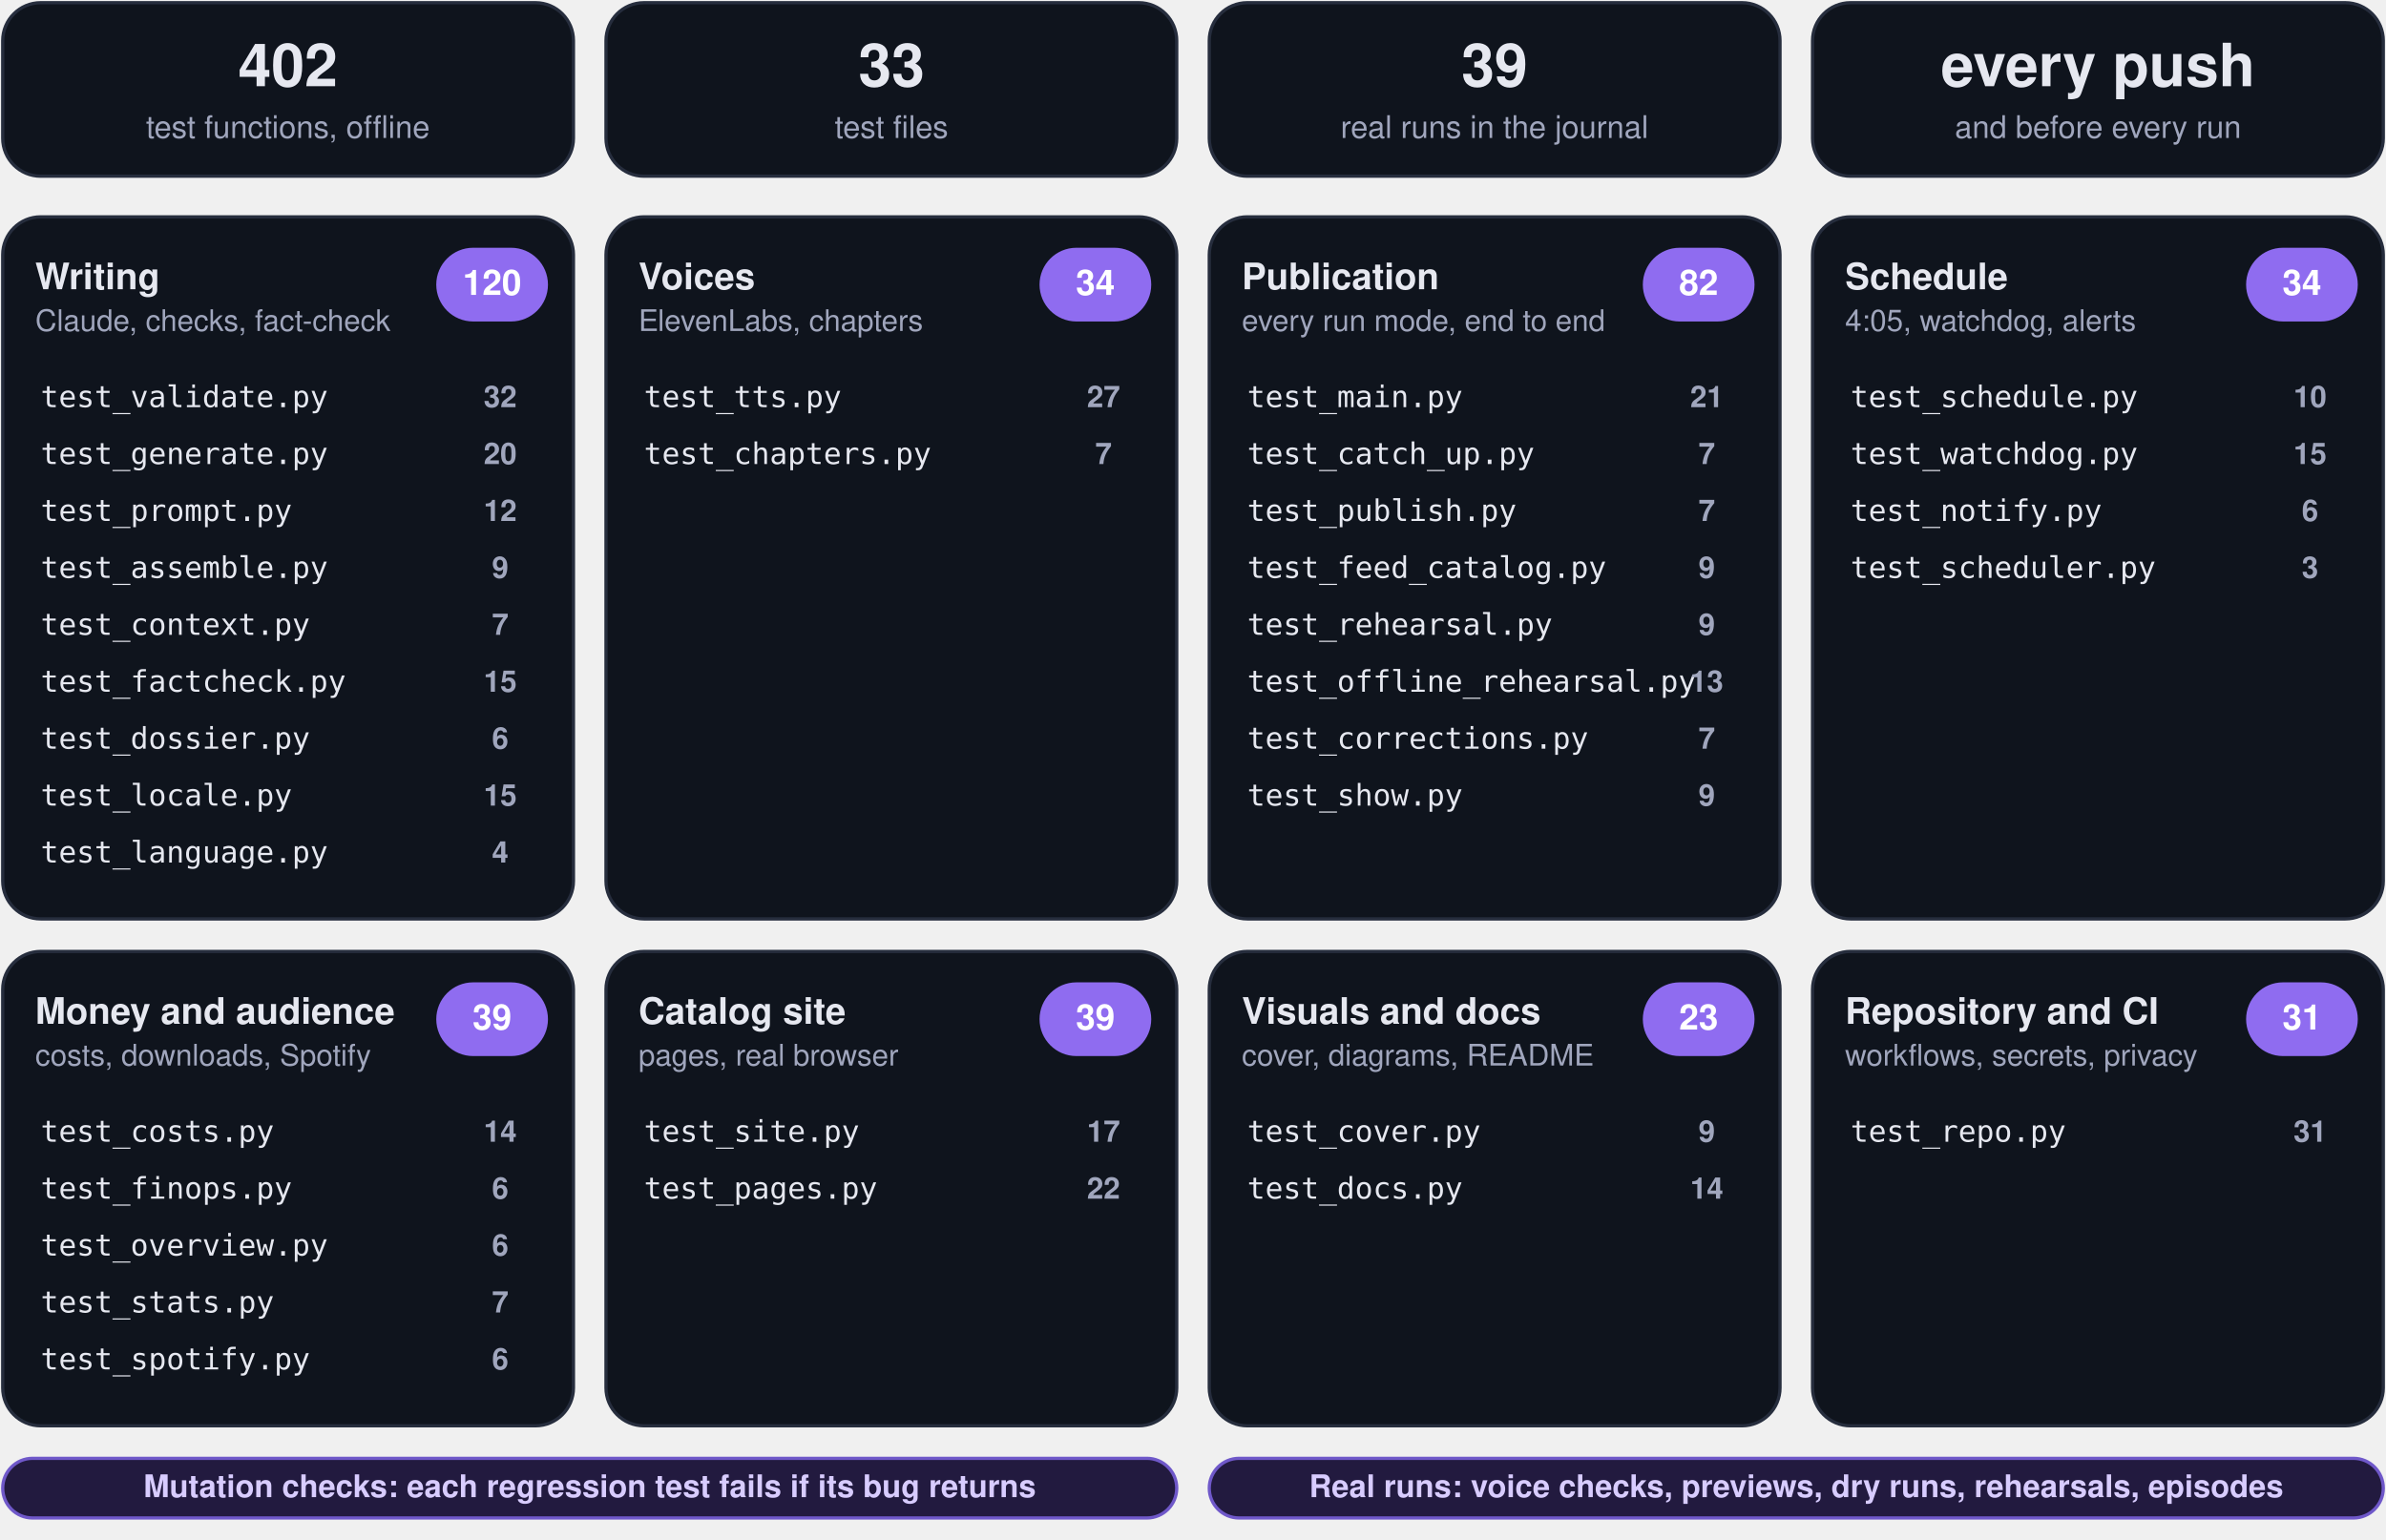
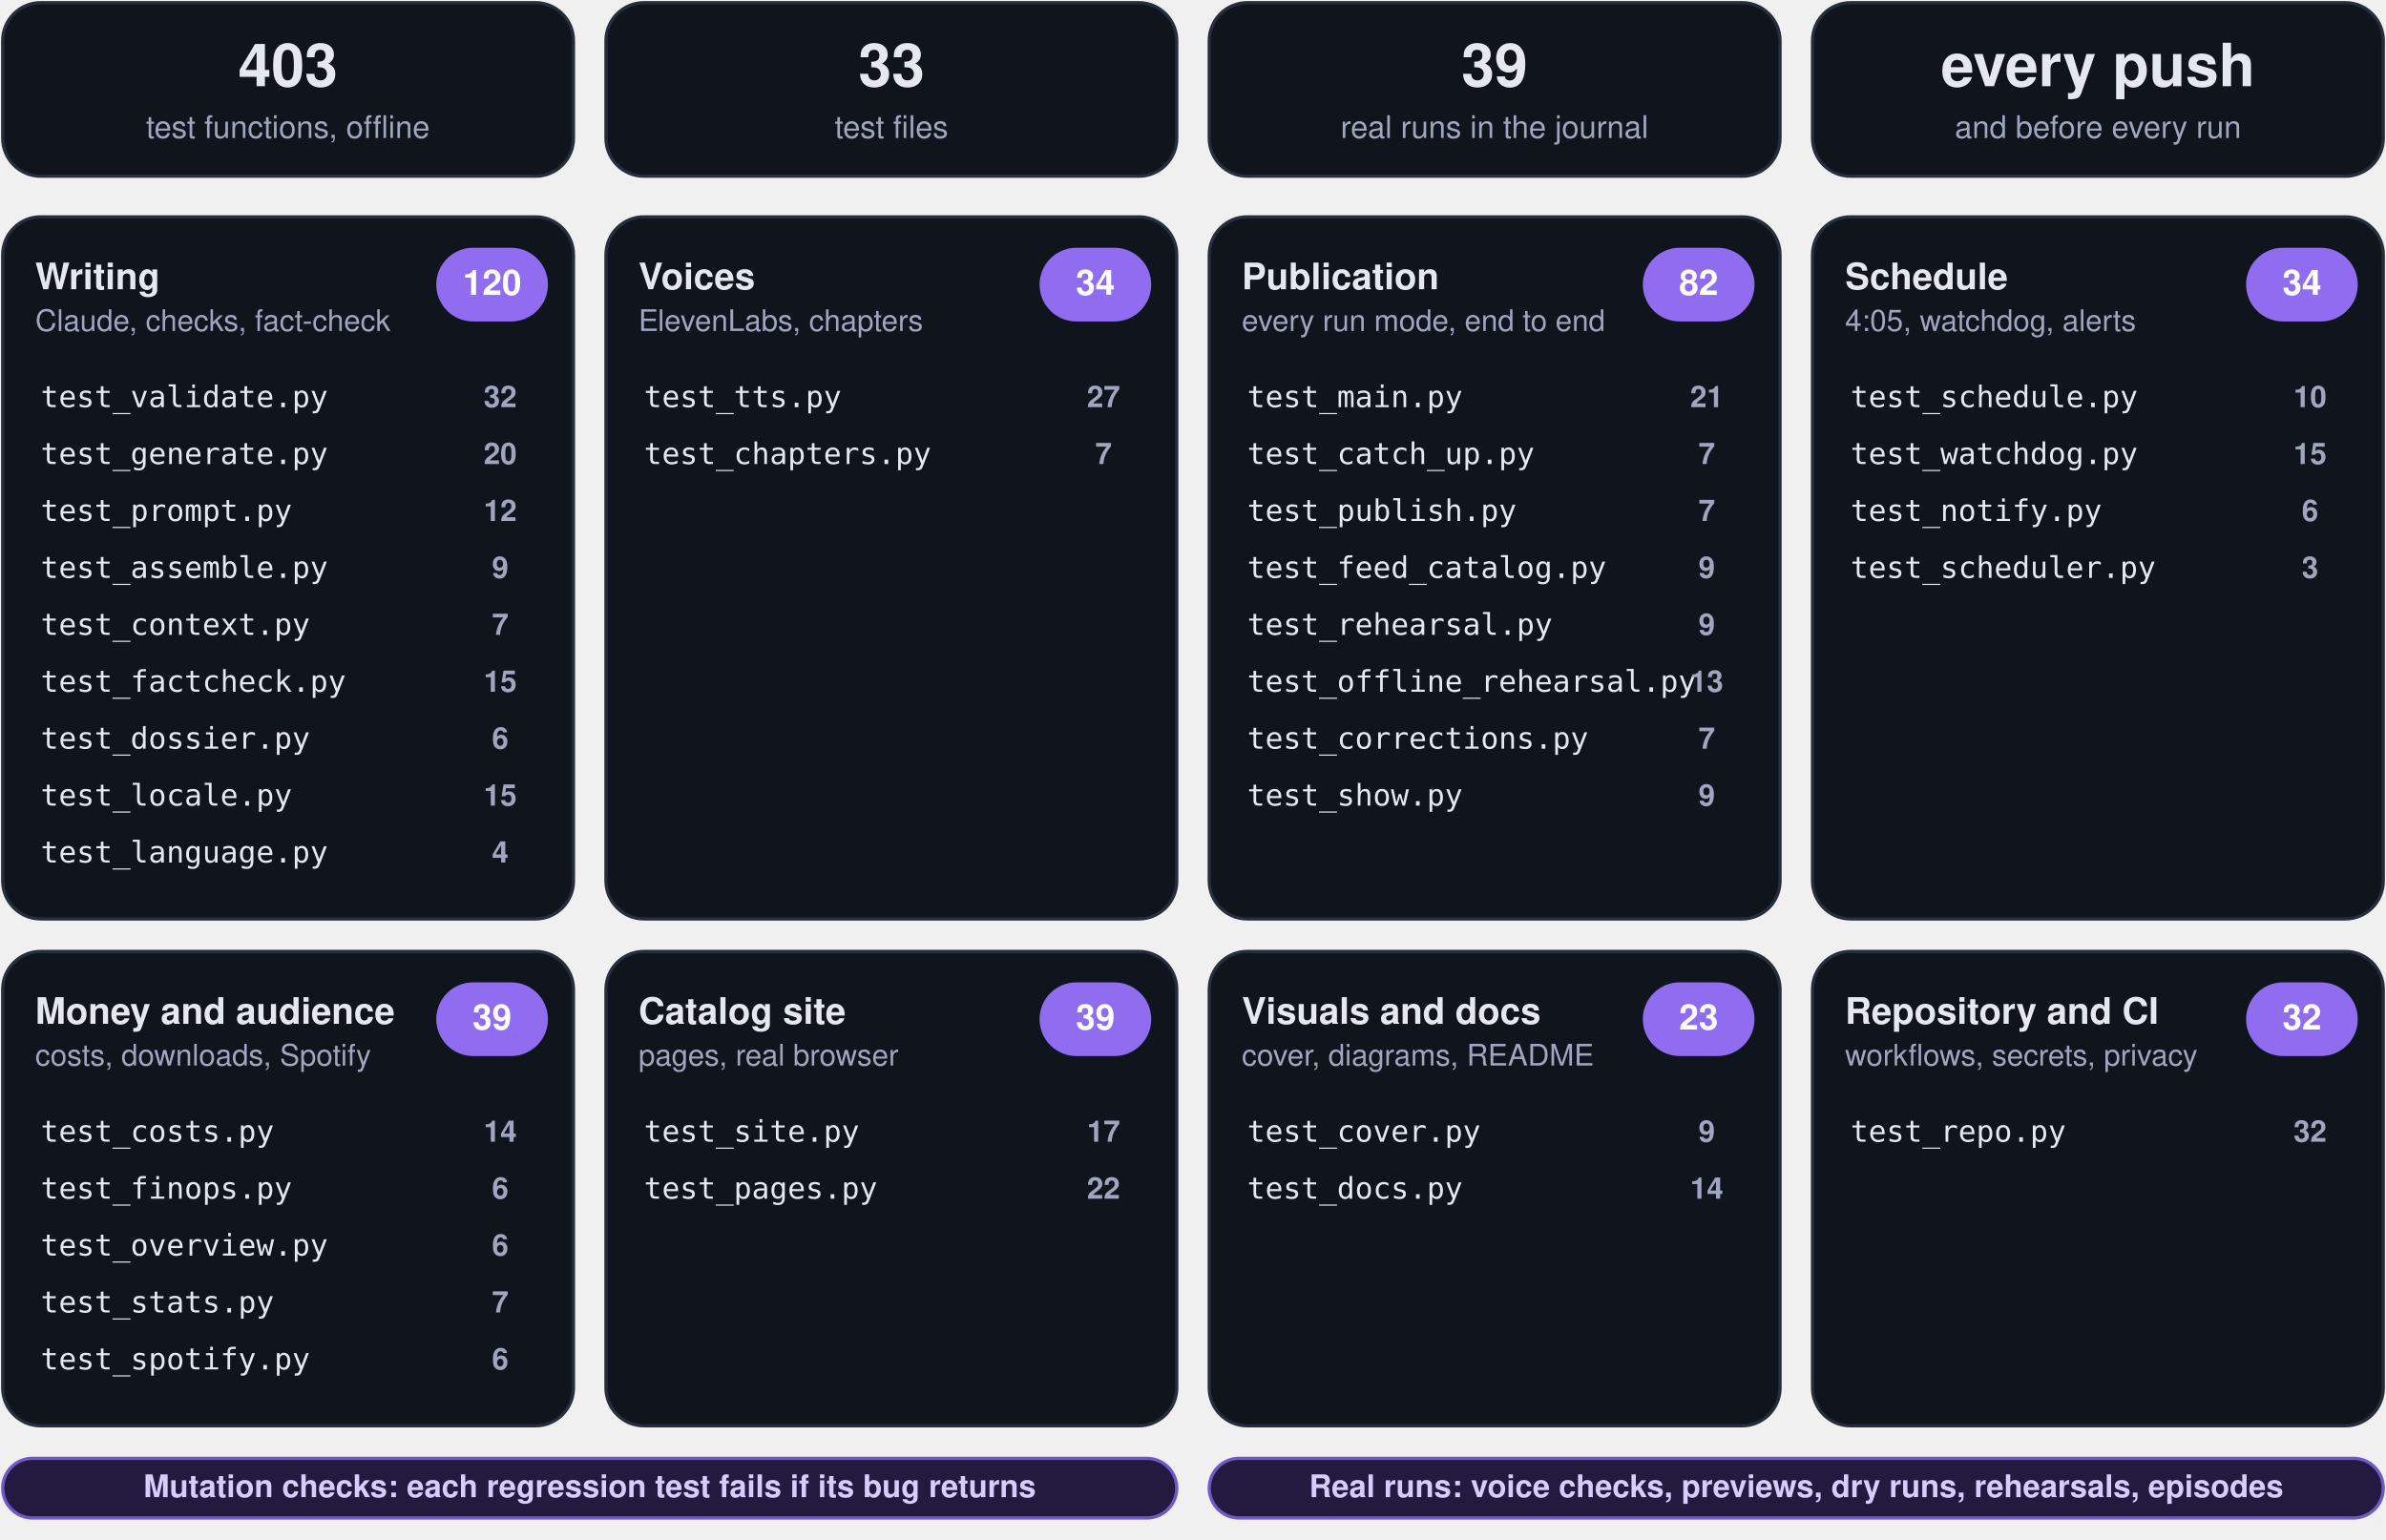
- <svg xmlns="http://www.w3.org/2000/svg" viewBox="0 0 880 568" width="880" height="568" role="img" aria-label="Test plan: 402 offline tests in 33 files">
+ <svg xmlns="http://www.w3.org/2000/svg" viewBox="0 0 880 568" width="880" height="568" role="img" aria-label="Test plan: 403 offline tests in 33 files">
  <g class="box">
    <rect x="1.0" y="1.0" width="210.5" height="64.0" rx="14" fill="#0f141d" stroke="#262d3d" stroke-width="1.2" class="frame" />
-     <text x="106.2" y="31.8" font-family="-apple-system, BlinkMacSystemFont, 'Segoe UI', Helvetica, Arial, sans-serif" font-size="22" font-weight="750" fill="#e6e8f0" text-anchor="middle">402</text>
+     <text x="106.2" y="31.8" font-family="-apple-system, BlinkMacSystemFont, 'Segoe UI', Helvetica, Arial, sans-serif" font-size="22" font-weight="750" fill="#e6e8f0" text-anchor="middle">403</text>
    <text x="106.2" y="50.9" font-family="-apple-system, BlinkMacSystemFont, 'Segoe UI', Helvetica, Arial, sans-serif" font-size="11.5" font-weight="500" fill="#a0a6bd" text-anchor="middle">test functions, offline</text>
  </g>
  <g class="box">
    <rect x="223.5" y="1.0" width="210.5" height="64.0" rx="14" fill="#0f141d" stroke="#262d3d" stroke-width="1.2" class="frame" />
    <text x="328.8" y="31.8" font-family="-apple-system, BlinkMacSystemFont, 'Segoe UI', Helvetica, Arial, sans-serif" font-size="22" font-weight="750" fill="#e6e8f0" text-anchor="middle">33</text>
    <text x="328.8" y="50.9" font-family="-apple-system, BlinkMacSystemFont, 'Segoe UI', Helvetica, Arial, sans-serif" font-size="11.5" font-weight="500" fill="#a0a6bd" text-anchor="middle">test files</text>
  </g>
  <g class="box">
    <rect x="446.0" y="1.0" width="210.5" height="64.0" rx="14" fill="#0f141d" stroke="#262d3d" stroke-width="1.2" class="frame" />
    <text x="551.2" y="31.8" font-family="-apple-system, BlinkMacSystemFont, 'Segoe UI', Helvetica, Arial, sans-serif" font-size="22" font-weight="750" fill="#e6e8f0" text-anchor="middle">39</text>
    <text x="551.2" y="50.9" font-family="-apple-system, BlinkMacSystemFont, 'Segoe UI', Helvetica, Arial, sans-serif" font-size="11.5" font-weight="500" fill="#a0a6bd" text-anchor="middle">real runs in the journal</text>
  </g>
  <g class="box">
    <rect x="668.5" y="1.0" width="210.5" height="64.0" rx="14" fill="#0f141d" stroke="#262d3d" stroke-width="1.2" class="frame" />
    <text x="773.8" y="31.8" font-family="-apple-system, BlinkMacSystemFont, 'Segoe UI', Helvetica, Arial, sans-serif" font-size="22" font-weight="750" fill="#e6e8f0" text-anchor="middle">every push</text>
    <text x="773.8" y="50.9" font-family="-apple-system, BlinkMacSystemFont, 'Segoe UI', Helvetica, Arial, sans-serif" font-size="11.5" font-weight="500" fill="#a0a6bd" text-anchor="middle">and before every run</text>
  </g>
  <rect x="1.0" y="80.0" width="210.5" height="259.0" rx="14" fill="#0f141d" stroke="#262d3d" stroke-width="1.2" />
  <g class="box">
    <rect x="9.0" y="90.0" width="152.5" height="40.0" rx="12" fill="none" stroke="none" stroke-width="1.2" class="frame" />
    <text x="13.0" y="106.7" font-family="-apple-system, BlinkMacSystemFont, 'Segoe UI', Helvetica, Arial, sans-serif" font-size="13.5" font-weight="700" fill="#e6e8f0" text-anchor="start">Writing</text>
    <text x="13.0" y="122.1" font-family="-apple-system, BlinkMacSystemFont, 'Segoe UI', Helvetica, Arial, sans-serif" font-size="11" font-weight="400" fill="#a0a6bd" text-anchor="start">Claude, checks, fact-check</text>
  </g>
  <g class="box">
    <rect x="161.5" y="92.0" width="40.0" height="26.0" rx="13" fill="#8f6cf0" stroke="#8f6cf0" stroke-width="1.2" class="frame" />
    <text x="181.5" y="108.8" font-family="-apple-system, BlinkMacSystemFont, 'Segoe UI', Helvetica, Arial, sans-serif" font-size="13" font-weight="700" fill="#ffffff" text-anchor="middle">120</text>
  </g>
  <g class="box">
    <rect x="11.0" y="138.0" width="190.5" height="18.0" rx="12" fill="none" stroke="none" stroke-width="1.2" class="frame" />
    <text x="15.0" y="150.2" font-family="ui-monospace, SFMono-Regular, Menlo, Consolas, monospace" font-size="11" font-weight="500" fill="#e6e8f0" text-anchor="start">test_validate.py</text>
  </g>
  <g class="box">
    <rect x="167.5" y="138.0" width="34.0" height="18.0" rx="12" fill="none" stroke="none" stroke-width="1.2" class="frame" />
    <text x="184.5" y="150.2" font-family="-apple-system, BlinkMacSystemFont, 'Segoe UI', Helvetica, Arial, sans-serif" font-size="11" font-weight="700" fill="#a0a6bd" text-anchor="middle">32</text>
  </g>
  <g class="box">
    <rect x="11.0" y="159.0" width="190.5" height="18.0" rx="12" fill="none" stroke="none" stroke-width="1.2" class="frame" />
    <text x="15.0" y="171.2" font-family="ui-monospace, SFMono-Regular, Menlo, Consolas, monospace" font-size="11" font-weight="500" fill="#e6e8f0" text-anchor="start">test_generate.py</text>
  </g>
  <g class="box">
    <rect x="167.5" y="159.0" width="34.0" height="18.0" rx="12" fill="none" stroke="none" stroke-width="1.2" class="frame" />
    <text x="184.5" y="171.2" font-family="-apple-system, BlinkMacSystemFont, 'Segoe UI', Helvetica, Arial, sans-serif" font-size="11" font-weight="700" fill="#a0a6bd" text-anchor="middle">20</text>
  </g>
  <g class="box">
    <rect x="11.0" y="180.0" width="190.5" height="18.0" rx="12" fill="none" stroke="none" stroke-width="1.2" class="frame" />
    <text x="15.0" y="192.2" font-family="ui-monospace, SFMono-Regular, Menlo, Consolas, monospace" font-size="11" font-weight="500" fill="#e6e8f0" text-anchor="start">test_prompt.py</text>
  </g>
  <g class="box">
    <rect x="167.5" y="180.0" width="34.0" height="18.0" rx="12" fill="none" stroke="none" stroke-width="1.2" class="frame" />
    <text x="184.5" y="192.2" font-family="-apple-system, BlinkMacSystemFont, 'Segoe UI', Helvetica, Arial, sans-serif" font-size="11" font-weight="700" fill="#a0a6bd" text-anchor="middle">12</text>
  </g>
  <g class="box">
    <rect x="11.0" y="201.0" width="190.5" height="18.0" rx="12" fill="none" stroke="none" stroke-width="1.2" class="frame" />
    <text x="15.0" y="213.2" font-family="ui-monospace, SFMono-Regular, Menlo, Consolas, monospace" font-size="11" font-weight="500" fill="#e6e8f0" text-anchor="start">test_assemble.py</text>
  </g>
  <g class="box">
    <rect x="167.5" y="201.0" width="34.0" height="18.0" rx="12" fill="none" stroke="none" stroke-width="1.2" class="frame" />
    <text x="184.5" y="213.2" font-family="-apple-system, BlinkMacSystemFont, 'Segoe UI', Helvetica, Arial, sans-serif" font-size="11" font-weight="700" fill="#a0a6bd" text-anchor="middle">9</text>
  </g>
  <g class="box">
    <rect x="11.0" y="222.0" width="190.5" height="18.0" rx="12" fill="none" stroke="none" stroke-width="1.2" class="frame" />
    <text x="15.0" y="234.2" font-family="ui-monospace, SFMono-Regular, Menlo, Consolas, monospace" font-size="11" font-weight="500" fill="#e6e8f0" text-anchor="start">test_context.py</text>
  </g>
  <g class="box">
    <rect x="167.5" y="222.0" width="34.0" height="18.0" rx="12" fill="none" stroke="none" stroke-width="1.2" class="frame" />
    <text x="184.5" y="234.2" font-family="-apple-system, BlinkMacSystemFont, 'Segoe UI', Helvetica, Arial, sans-serif" font-size="11" font-weight="700" fill="#a0a6bd" text-anchor="middle">7</text>
  </g>
  <g class="box">
    <rect x="11.0" y="243.0" width="190.5" height="18.0" rx="12" fill="none" stroke="none" stroke-width="1.2" class="frame" />
    <text x="15.0" y="255.2" font-family="ui-monospace, SFMono-Regular, Menlo, Consolas, monospace" font-size="11" font-weight="500" fill="#e6e8f0" text-anchor="start">test_factcheck.py</text>
  </g>
  <g class="box">
    <rect x="167.5" y="243.0" width="34.0" height="18.0" rx="12" fill="none" stroke="none" stroke-width="1.2" class="frame" />
    <text x="184.5" y="255.2" font-family="-apple-system, BlinkMacSystemFont, 'Segoe UI', Helvetica, Arial, sans-serif" font-size="11" font-weight="700" fill="#a0a6bd" text-anchor="middle">15</text>
  </g>
  <g class="box">
    <rect x="11.0" y="264.0" width="190.5" height="18.0" rx="12" fill="none" stroke="none" stroke-width="1.2" class="frame" />
    <text x="15.0" y="276.2" font-family="ui-monospace, SFMono-Regular, Menlo, Consolas, monospace" font-size="11" font-weight="500" fill="#e6e8f0" text-anchor="start">test_dossier.py</text>
  </g>
  <g class="box">
    <rect x="167.5" y="264.0" width="34.0" height="18.0" rx="12" fill="none" stroke="none" stroke-width="1.2" class="frame" />
    <text x="184.5" y="276.2" font-family="-apple-system, BlinkMacSystemFont, 'Segoe UI', Helvetica, Arial, sans-serif" font-size="11" font-weight="700" fill="#a0a6bd" text-anchor="middle">6</text>
  </g>
  <g class="box">
    <rect x="11.0" y="285.0" width="190.5" height="18.0" rx="12" fill="none" stroke="none" stroke-width="1.2" class="frame" />
    <text x="15.0" y="297.2" font-family="ui-monospace, SFMono-Regular, Menlo, Consolas, monospace" font-size="11" font-weight="500" fill="#e6e8f0" text-anchor="start">test_locale.py</text>
  </g>
  <g class="box">
    <rect x="167.5" y="285.0" width="34.0" height="18.0" rx="12" fill="none" stroke="none" stroke-width="1.2" class="frame" />
    <text x="184.5" y="297.2" font-family="-apple-system, BlinkMacSystemFont, 'Segoe UI', Helvetica, Arial, sans-serif" font-size="11" font-weight="700" fill="#a0a6bd" text-anchor="middle">15</text>
  </g>
  <g class="box">
    <rect x="11.0" y="306.0" width="190.5" height="18.0" rx="12" fill="none" stroke="none" stroke-width="1.2" class="frame" />
    <text x="15.0" y="318.2" font-family="ui-monospace, SFMono-Regular, Menlo, Consolas, monospace" font-size="11" font-weight="500" fill="#e6e8f0" text-anchor="start">test_language.py</text>
  </g>
  <g class="box">
    <rect x="167.5" y="306.0" width="34.0" height="18.0" rx="12" fill="none" stroke="none" stroke-width="1.2" class="frame" />
    <text x="184.5" y="318.2" font-family="-apple-system, BlinkMacSystemFont, 'Segoe UI', Helvetica, Arial, sans-serif" font-size="11" font-weight="700" fill="#a0a6bd" text-anchor="middle">4</text>
  </g>
  <rect x="223.5" y="80.0" width="210.5" height="259.0" rx="14" fill="#0f141d" stroke="#262d3d" stroke-width="1.2" />
  <g class="box">
    <rect x="231.5" y="90.0" width="152.5" height="40.0" rx="12" fill="none" stroke="none" stroke-width="1.2" class="frame" />
    <text x="235.5" y="106.7" font-family="-apple-system, BlinkMacSystemFont, 'Segoe UI', Helvetica, Arial, sans-serif" font-size="13.5" font-weight="700" fill="#e6e8f0" text-anchor="start">Voices</text>
    <text x="235.5" y="122.1" font-family="-apple-system, BlinkMacSystemFont, 'Segoe UI', Helvetica, Arial, sans-serif" font-size="11" font-weight="400" fill="#a0a6bd" text-anchor="start">ElevenLabs, chapters</text>
  </g>
  <g class="box">
    <rect x="384.0" y="92.0" width="40.0" height="26.0" rx="13" fill="#8f6cf0" stroke="#8f6cf0" stroke-width="1.2" class="frame" />
    <text x="404.0" y="108.8" font-family="-apple-system, BlinkMacSystemFont, 'Segoe UI', Helvetica, Arial, sans-serif" font-size="13" font-weight="700" fill="#ffffff" text-anchor="middle">34</text>
  </g>
  <g class="box">
    <rect x="233.5" y="138.0" width="190.5" height="18.0" rx="12" fill="none" stroke="none" stroke-width="1.2" class="frame" />
    <text x="237.5" y="150.2" font-family="ui-monospace, SFMono-Regular, Menlo, Consolas, monospace" font-size="11" font-weight="500" fill="#e6e8f0" text-anchor="start">test_tts.py</text>
  </g>
  <g class="box">
    <rect x="390.0" y="138.0" width="34.0" height="18.0" rx="12" fill="none" stroke="none" stroke-width="1.2" class="frame" />
    <text x="407.0" y="150.2" font-family="-apple-system, BlinkMacSystemFont, 'Segoe UI', Helvetica, Arial, sans-serif" font-size="11" font-weight="700" fill="#a0a6bd" text-anchor="middle">27</text>
  </g>
  <g class="box">
    <rect x="233.5" y="159.0" width="190.5" height="18.0" rx="12" fill="none" stroke="none" stroke-width="1.2" class="frame" />
    <text x="237.5" y="171.2" font-family="ui-monospace, SFMono-Regular, Menlo, Consolas, monospace" font-size="11" font-weight="500" fill="#e6e8f0" text-anchor="start">test_chapters.py</text>
  </g>
  <g class="box">
    <rect x="390.0" y="159.0" width="34.0" height="18.0" rx="12" fill="none" stroke="none" stroke-width="1.2" class="frame" />
    <text x="407.0" y="171.2" font-family="-apple-system, BlinkMacSystemFont, 'Segoe UI', Helvetica, Arial, sans-serif" font-size="11" font-weight="700" fill="#a0a6bd" text-anchor="middle">7</text>
  </g>
  <rect x="446.0" y="80.0" width="210.5" height="259.0" rx="14" fill="#0f141d" stroke="#262d3d" stroke-width="1.2" />
  <g class="box">
    <rect x="454.0" y="90.0" width="152.5" height="40.0" rx="12" fill="none" stroke="none" stroke-width="1.2" class="frame" />
    <text x="458.0" y="106.7" font-family="-apple-system, BlinkMacSystemFont, 'Segoe UI', Helvetica, Arial, sans-serif" font-size="13.5" font-weight="700" fill="#e6e8f0" text-anchor="start">Publication</text>
    <text x="458.0" y="122.1" font-family="-apple-system, BlinkMacSystemFont, 'Segoe UI', Helvetica, Arial, sans-serif" font-size="11" font-weight="400" fill="#a0a6bd" text-anchor="start">every run mode, end to end</text>
  </g>
  <g class="box">
    <rect x="606.5" y="92.0" width="40.0" height="26.0" rx="13" fill="#8f6cf0" stroke="#8f6cf0" stroke-width="1.2" class="frame" />
    <text x="626.5" y="108.8" font-family="-apple-system, BlinkMacSystemFont, 'Segoe UI', Helvetica, Arial, sans-serif" font-size="13" font-weight="700" fill="#ffffff" text-anchor="middle">82</text>
  </g>
  <g class="box">
    <rect x="456.0" y="138.0" width="190.5" height="18.0" rx="12" fill="none" stroke="none" stroke-width="1.2" class="frame" />
    <text x="460.0" y="150.2" font-family="ui-monospace, SFMono-Regular, Menlo, Consolas, monospace" font-size="11" font-weight="500" fill="#e6e8f0" text-anchor="start">test_main.py</text>
  </g>
  <g class="box">
    <rect x="612.5" y="138.0" width="34.0" height="18.0" rx="12" fill="none" stroke="none" stroke-width="1.2" class="frame" />
    <text x="629.5" y="150.2" font-family="-apple-system, BlinkMacSystemFont, 'Segoe UI', Helvetica, Arial, sans-serif" font-size="11" font-weight="700" fill="#a0a6bd" text-anchor="middle">21</text>
  </g>
  <g class="box">
    <rect x="456.0" y="159.0" width="190.5" height="18.0" rx="12" fill="none" stroke="none" stroke-width="1.2" class="frame" />
    <text x="460.0" y="171.2" font-family="ui-monospace, SFMono-Regular, Menlo, Consolas, monospace" font-size="11" font-weight="500" fill="#e6e8f0" text-anchor="start">test_catch_up.py</text>
  </g>
  <g class="box">
    <rect x="612.5" y="159.0" width="34.0" height="18.0" rx="12" fill="none" stroke="none" stroke-width="1.2" class="frame" />
    <text x="629.5" y="171.2" font-family="-apple-system, BlinkMacSystemFont, 'Segoe UI', Helvetica, Arial, sans-serif" font-size="11" font-weight="700" fill="#a0a6bd" text-anchor="middle">7</text>
  </g>
  <g class="box">
    <rect x="456.0" y="180.0" width="190.5" height="18.0" rx="12" fill="none" stroke="none" stroke-width="1.2" class="frame" />
    <text x="460.0" y="192.2" font-family="ui-monospace, SFMono-Regular, Menlo, Consolas, monospace" font-size="11" font-weight="500" fill="#e6e8f0" text-anchor="start">test_publish.py</text>
  </g>
  <g class="box">
    <rect x="612.5" y="180.0" width="34.0" height="18.0" rx="12" fill="none" stroke="none" stroke-width="1.2" class="frame" />
    <text x="629.5" y="192.2" font-family="-apple-system, BlinkMacSystemFont, 'Segoe UI', Helvetica, Arial, sans-serif" font-size="11" font-weight="700" fill="#a0a6bd" text-anchor="middle">7</text>
  </g>
  <g class="box">
    <rect x="456.0" y="201.0" width="190.5" height="18.0" rx="12" fill="none" stroke="none" stroke-width="1.2" class="frame" />
    <text x="460.0" y="213.2" font-family="ui-monospace, SFMono-Regular, Menlo, Consolas, monospace" font-size="11" font-weight="500" fill="#e6e8f0" text-anchor="start">test_feed_catalog.py</text>
  </g>
  <g class="box">
    <rect x="612.5" y="201.0" width="34.0" height="18.0" rx="12" fill="none" stroke="none" stroke-width="1.2" class="frame" />
    <text x="629.5" y="213.2" font-family="-apple-system, BlinkMacSystemFont, 'Segoe UI', Helvetica, Arial, sans-serif" font-size="11" font-weight="700" fill="#a0a6bd" text-anchor="middle">9</text>
  </g>
  <g class="box">
    <rect x="456.0" y="222.0" width="190.5" height="18.0" rx="12" fill="none" stroke="none" stroke-width="1.2" class="frame" />
    <text x="460.0" y="234.2" font-family="ui-monospace, SFMono-Regular, Menlo, Consolas, monospace" font-size="11" font-weight="500" fill="#e6e8f0" text-anchor="start">test_rehearsal.py</text>
  </g>
  <g class="box">
    <rect x="612.5" y="222.0" width="34.0" height="18.0" rx="12" fill="none" stroke="none" stroke-width="1.2" class="frame" />
    <text x="629.5" y="234.2" font-family="-apple-system, BlinkMacSystemFont, 'Segoe UI', Helvetica, Arial, sans-serif" font-size="11" font-weight="700" fill="#a0a6bd" text-anchor="middle">9</text>
  </g>
  <g class="box">
    <rect x="456.0" y="243.0" width="190.5" height="18.0" rx="12" fill="none" stroke="none" stroke-width="1.2" class="frame" />
    <text x="460.0" y="255.2" font-family="ui-monospace, SFMono-Regular, Menlo, Consolas, monospace" font-size="11" font-weight="500" fill="#e6e8f0" text-anchor="start">test_offline_rehearsal.py</text>
  </g>
  <g class="box">
    <rect x="612.5" y="243.0" width="34.0" height="18.0" rx="12" fill="none" stroke="none" stroke-width="1.2" class="frame" />
    <text x="629.5" y="255.2" font-family="-apple-system, BlinkMacSystemFont, 'Segoe UI', Helvetica, Arial, sans-serif" font-size="11" font-weight="700" fill="#a0a6bd" text-anchor="middle">13</text>
  </g>
  <g class="box">
    <rect x="456.0" y="264.0" width="190.5" height="18.0" rx="12" fill="none" stroke="none" stroke-width="1.2" class="frame" />
    <text x="460.0" y="276.2" font-family="ui-monospace, SFMono-Regular, Menlo, Consolas, monospace" font-size="11" font-weight="500" fill="#e6e8f0" text-anchor="start">test_corrections.py</text>
  </g>
  <g class="box">
    <rect x="612.5" y="264.0" width="34.0" height="18.0" rx="12" fill="none" stroke="none" stroke-width="1.2" class="frame" />
    <text x="629.5" y="276.2" font-family="-apple-system, BlinkMacSystemFont, 'Segoe UI', Helvetica, Arial, sans-serif" font-size="11" font-weight="700" fill="#a0a6bd" text-anchor="middle">7</text>
  </g>
  <g class="box">
    <rect x="456.0" y="285.0" width="190.5" height="18.0" rx="12" fill="none" stroke="none" stroke-width="1.2" class="frame" />
    <text x="460.0" y="297.2" font-family="ui-monospace, SFMono-Regular, Menlo, Consolas, monospace" font-size="11" font-weight="500" fill="#e6e8f0" text-anchor="start">test_show.py</text>
  </g>
  <g class="box">
    <rect x="612.5" y="285.0" width="34.0" height="18.0" rx="12" fill="none" stroke="none" stroke-width="1.2" class="frame" />
    <text x="629.5" y="297.2" font-family="-apple-system, BlinkMacSystemFont, 'Segoe UI', Helvetica, Arial, sans-serif" font-size="11" font-weight="700" fill="#a0a6bd" text-anchor="middle">9</text>
  </g>
  <rect x="668.5" y="80.0" width="210.5" height="259.0" rx="14" fill="#0f141d" stroke="#262d3d" stroke-width="1.2" />
  <g class="box">
    <rect x="676.5" y="90.0" width="152.5" height="40.0" rx="12" fill="none" stroke="none" stroke-width="1.2" class="frame" />
    <text x="680.5" y="106.7" font-family="-apple-system, BlinkMacSystemFont, 'Segoe UI', Helvetica, Arial, sans-serif" font-size="13.5" font-weight="700" fill="#e6e8f0" text-anchor="start">Schedule</text>
    <text x="680.5" y="122.1" font-family="-apple-system, BlinkMacSystemFont, 'Segoe UI', Helvetica, Arial, sans-serif" font-size="11" font-weight="400" fill="#a0a6bd" text-anchor="start">4:05, watchdog, alerts</text>
  </g>
  <g class="box">
    <rect x="829.0" y="92.0" width="40.0" height="26.0" rx="13" fill="#8f6cf0" stroke="#8f6cf0" stroke-width="1.2" class="frame" />
    <text x="849.0" y="108.8" font-family="-apple-system, BlinkMacSystemFont, 'Segoe UI', Helvetica, Arial, sans-serif" font-size="13" font-weight="700" fill="#ffffff" text-anchor="middle">34</text>
  </g>
  <g class="box">
    <rect x="678.5" y="138.0" width="190.5" height="18.0" rx="12" fill="none" stroke="none" stroke-width="1.2" class="frame" />
    <text x="682.5" y="150.2" font-family="ui-monospace, SFMono-Regular, Menlo, Consolas, monospace" font-size="11" font-weight="500" fill="#e6e8f0" text-anchor="start">test_schedule.py</text>
  </g>
  <g class="box">
    <rect x="835.0" y="138.0" width="34.0" height="18.0" rx="12" fill="none" stroke="none" stroke-width="1.2" class="frame" />
    <text x="852.0" y="150.2" font-family="-apple-system, BlinkMacSystemFont, 'Segoe UI', Helvetica, Arial, sans-serif" font-size="11" font-weight="700" fill="#a0a6bd" text-anchor="middle">10</text>
  </g>
  <g class="box">
    <rect x="678.5" y="159.0" width="190.5" height="18.0" rx="12" fill="none" stroke="none" stroke-width="1.2" class="frame" />
    <text x="682.5" y="171.2" font-family="ui-monospace, SFMono-Regular, Menlo, Consolas, monospace" font-size="11" font-weight="500" fill="#e6e8f0" text-anchor="start">test_watchdog.py</text>
  </g>
  <g class="box">
    <rect x="835.0" y="159.0" width="34.0" height="18.0" rx="12" fill="none" stroke="none" stroke-width="1.2" class="frame" />
    <text x="852.0" y="171.2" font-family="-apple-system, BlinkMacSystemFont, 'Segoe UI', Helvetica, Arial, sans-serif" font-size="11" font-weight="700" fill="#a0a6bd" text-anchor="middle">15</text>
  </g>
  <g class="box">
    <rect x="678.5" y="180.0" width="190.5" height="18.0" rx="12" fill="none" stroke="none" stroke-width="1.2" class="frame" />
    <text x="682.5" y="192.2" font-family="ui-monospace, SFMono-Regular, Menlo, Consolas, monospace" font-size="11" font-weight="500" fill="#e6e8f0" text-anchor="start">test_notify.py</text>
  </g>
  <g class="box">
    <rect x="835.0" y="180.0" width="34.0" height="18.0" rx="12" fill="none" stroke="none" stroke-width="1.2" class="frame" />
    <text x="852.0" y="192.2" font-family="-apple-system, BlinkMacSystemFont, 'Segoe UI', Helvetica, Arial, sans-serif" font-size="11" font-weight="700" fill="#a0a6bd" text-anchor="middle">6</text>
  </g>
  <g class="box">
    <rect x="678.5" y="201.0" width="190.5" height="18.0" rx="12" fill="none" stroke="none" stroke-width="1.2" class="frame" />
    <text x="682.5" y="213.2" font-family="ui-monospace, SFMono-Regular, Menlo, Consolas, monospace" font-size="11" font-weight="500" fill="#e6e8f0" text-anchor="start">test_scheduler.py</text>
  </g>
  <g class="box">
    <rect x="835.0" y="201.0" width="34.0" height="18.0" rx="12" fill="none" stroke="none" stroke-width="1.2" class="frame" />
    <text x="852.0" y="213.2" font-family="-apple-system, BlinkMacSystemFont, 'Segoe UI', Helvetica, Arial, sans-serif" font-size="11" font-weight="700" fill="#a0a6bd" text-anchor="middle">3</text>
  </g>
  <rect x="1.0" y="351.0" width="210.5" height="175.0" rx="14" fill="#0f141d" stroke="#262d3d" stroke-width="1.2" />
  <g class="box">
    <rect x="9.0" y="361.0" width="152.5" height="40.0" rx="12" fill="none" stroke="none" stroke-width="1.2" class="frame" />
    <text x="13.0" y="377.7" font-family="-apple-system, BlinkMacSystemFont, 'Segoe UI', Helvetica, Arial, sans-serif" font-size="13.5" font-weight="700" fill="#e6e8f0" text-anchor="start">Money and audience</text>
    <text x="13.0" y="393.1" font-family="-apple-system, BlinkMacSystemFont, 'Segoe UI', Helvetica, Arial, sans-serif" font-size="11" font-weight="400" fill="#a0a6bd" text-anchor="start">costs, downloads, Spotify</text>
  </g>
  <g class="box">
    <rect x="161.5" y="363.0" width="40.0" height="26.0" rx="13" fill="#8f6cf0" stroke="#8f6cf0" stroke-width="1.2" class="frame" />
    <text x="181.5" y="379.8" font-family="-apple-system, BlinkMacSystemFont, 'Segoe UI', Helvetica, Arial, sans-serif" font-size="13" font-weight="700" fill="#ffffff" text-anchor="middle">39</text>
  </g>
  <g class="box">
    <rect x="11.0" y="409.0" width="190.5" height="18.0" rx="12" fill="none" stroke="none" stroke-width="1.2" class="frame" />
    <text x="15.0" y="421.2" font-family="ui-monospace, SFMono-Regular, Menlo, Consolas, monospace" font-size="11" font-weight="500" fill="#e6e8f0" text-anchor="start">test_costs.py</text>
  </g>
  <g class="box">
    <rect x="167.5" y="409.0" width="34.0" height="18.0" rx="12" fill="none" stroke="none" stroke-width="1.2" class="frame" />
    <text x="184.5" y="421.2" font-family="-apple-system, BlinkMacSystemFont, 'Segoe UI', Helvetica, Arial, sans-serif" font-size="11" font-weight="700" fill="#a0a6bd" text-anchor="middle">14</text>
  </g>
  <g class="box">
    <rect x="11.0" y="430.0" width="190.5" height="18.0" rx="12" fill="none" stroke="none" stroke-width="1.2" class="frame" />
    <text x="15.0" y="442.2" font-family="ui-monospace, SFMono-Regular, Menlo, Consolas, monospace" font-size="11" font-weight="500" fill="#e6e8f0" text-anchor="start">test_finops.py</text>
  </g>
  <g class="box">
    <rect x="167.5" y="430.0" width="34.0" height="18.0" rx="12" fill="none" stroke="none" stroke-width="1.2" class="frame" />
    <text x="184.5" y="442.2" font-family="-apple-system, BlinkMacSystemFont, 'Segoe UI', Helvetica, Arial, sans-serif" font-size="11" font-weight="700" fill="#a0a6bd" text-anchor="middle">6</text>
  </g>
  <g class="box">
    <rect x="11.0" y="451.0" width="190.5" height="18.0" rx="12" fill="none" stroke="none" stroke-width="1.2" class="frame" />
    <text x="15.0" y="463.2" font-family="ui-monospace, SFMono-Regular, Menlo, Consolas, monospace" font-size="11" font-weight="500" fill="#e6e8f0" text-anchor="start">test_overview.py</text>
  </g>
  <g class="box">
    <rect x="167.5" y="451.0" width="34.0" height="18.0" rx="12" fill="none" stroke="none" stroke-width="1.2" class="frame" />
    <text x="184.5" y="463.2" font-family="-apple-system, BlinkMacSystemFont, 'Segoe UI', Helvetica, Arial, sans-serif" font-size="11" font-weight="700" fill="#a0a6bd" text-anchor="middle">6</text>
  </g>
  <g class="box">
    <rect x="11.0" y="472.0" width="190.5" height="18.0" rx="12" fill="none" stroke="none" stroke-width="1.2" class="frame" />
    <text x="15.0" y="484.2" font-family="ui-monospace, SFMono-Regular, Menlo, Consolas, monospace" font-size="11" font-weight="500" fill="#e6e8f0" text-anchor="start">test_stats.py</text>
  </g>
  <g class="box">
    <rect x="167.5" y="472.0" width="34.0" height="18.0" rx="12" fill="none" stroke="none" stroke-width="1.2" class="frame" />
    <text x="184.5" y="484.2" font-family="-apple-system, BlinkMacSystemFont, 'Segoe UI', Helvetica, Arial, sans-serif" font-size="11" font-weight="700" fill="#a0a6bd" text-anchor="middle">7</text>
  </g>
  <g class="box">
    <rect x="11.0" y="493.0" width="190.5" height="18.0" rx="12" fill="none" stroke="none" stroke-width="1.2" class="frame" />
    <text x="15.0" y="505.2" font-family="ui-monospace, SFMono-Regular, Menlo, Consolas, monospace" font-size="11" font-weight="500" fill="#e6e8f0" text-anchor="start">test_spotify.py</text>
  </g>
  <g class="box">
    <rect x="167.5" y="493.0" width="34.0" height="18.0" rx="12" fill="none" stroke="none" stroke-width="1.2" class="frame" />
    <text x="184.5" y="505.2" font-family="-apple-system, BlinkMacSystemFont, 'Segoe UI', Helvetica, Arial, sans-serif" font-size="11" font-weight="700" fill="#a0a6bd" text-anchor="middle">6</text>
  </g>
  <rect x="223.5" y="351.0" width="210.5" height="175.0" rx="14" fill="#0f141d" stroke="#262d3d" stroke-width="1.2" />
  <g class="box">
    <rect x="231.5" y="361.0" width="152.5" height="40.0" rx="12" fill="none" stroke="none" stroke-width="1.2" class="frame" />
    <text x="235.5" y="377.7" font-family="-apple-system, BlinkMacSystemFont, 'Segoe UI', Helvetica, Arial, sans-serif" font-size="13.5" font-weight="700" fill="#e6e8f0" text-anchor="start">Catalog site</text>
    <text x="235.5" y="393.1" font-family="-apple-system, BlinkMacSystemFont, 'Segoe UI', Helvetica, Arial, sans-serif" font-size="11" font-weight="400" fill="#a0a6bd" text-anchor="start">pages, real browser</text>
  </g>
  <g class="box">
    <rect x="384.0" y="363.0" width="40.0" height="26.0" rx="13" fill="#8f6cf0" stroke="#8f6cf0" stroke-width="1.2" class="frame" />
    <text x="404.0" y="379.8" font-family="-apple-system, BlinkMacSystemFont, 'Segoe UI', Helvetica, Arial, sans-serif" font-size="13" font-weight="700" fill="#ffffff" text-anchor="middle">39</text>
  </g>
  <g class="box">
    <rect x="233.5" y="409.0" width="190.5" height="18.0" rx="12" fill="none" stroke="none" stroke-width="1.2" class="frame" />
    <text x="237.5" y="421.2" font-family="ui-monospace, SFMono-Regular, Menlo, Consolas, monospace" font-size="11" font-weight="500" fill="#e6e8f0" text-anchor="start">test_site.py</text>
  </g>
  <g class="box">
    <rect x="390.0" y="409.0" width="34.0" height="18.0" rx="12" fill="none" stroke="none" stroke-width="1.2" class="frame" />
    <text x="407.0" y="421.2" font-family="-apple-system, BlinkMacSystemFont, 'Segoe UI', Helvetica, Arial, sans-serif" font-size="11" font-weight="700" fill="#a0a6bd" text-anchor="middle">17</text>
  </g>
  <g class="box">
    <rect x="233.5" y="430.0" width="190.5" height="18.0" rx="12" fill="none" stroke="none" stroke-width="1.2" class="frame" />
    <text x="237.5" y="442.2" font-family="ui-monospace, SFMono-Regular, Menlo, Consolas, monospace" font-size="11" font-weight="500" fill="#e6e8f0" text-anchor="start">test_pages.py</text>
  </g>
  <g class="box">
    <rect x="390.0" y="430.0" width="34.0" height="18.0" rx="12" fill="none" stroke="none" stroke-width="1.2" class="frame" />
    <text x="407.0" y="442.2" font-family="-apple-system, BlinkMacSystemFont, 'Segoe UI', Helvetica, Arial, sans-serif" font-size="11" font-weight="700" fill="#a0a6bd" text-anchor="middle">22</text>
  </g>
  <rect x="446.0" y="351.0" width="210.5" height="175.0" rx="14" fill="#0f141d" stroke="#262d3d" stroke-width="1.2" />
  <g class="box">
    <rect x="454.0" y="361.0" width="152.5" height="40.0" rx="12" fill="none" stroke="none" stroke-width="1.2" class="frame" />
    <text x="458.0" y="377.7" font-family="-apple-system, BlinkMacSystemFont, 'Segoe UI', Helvetica, Arial, sans-serif" font-size="13.5" font-weight="700" fill="#e6e8f0" text-anchor="start">Visuals and docs</text>
    <text x="458.0" y="393.1" font-family="-apple-system, BlinkMacSystemFont, 'Segoe UI', Helvetica, Arial, sans-serif" font-size="11" font-weight="400" fill="#a0a6bd" text-anchor="start">cover, diagrams, README</text>
  </g>
  <g class="box">
    <rect x="606.5" y="363.0" width="40.0" height="26.0" rx="13" fill="#8f6cf0" stroke="#8f6cf0" stroke-width="1.2" class="frame" />
    <text x="626.5" y="379.8" font-family="-apple-system, BlinkMacSystemFont, 'Segoe UI', Helvetica, Arial, sans-serif" font-size="13" font-weight="700" fill="#ffffff" text-anchor="middle">23</text>
  </g>
  <g class="box">
    <rect x="456.0" y="409.0" width="190.5" height="18.0" rx="12" fill="none" stroke="none" stroke-width="1.2" class="frame" />
    <text x="460.0" y="421.2" font-family="ui-monospace, SFMono-Regular, Menlo, Consolas, monospace" font-size="11" font-weight="500" fill="#e6e8f0" text-anchor="start">test_cover.py</text>
  </g>
  <g class="box">
    <rect x="612.5" y="409.0" width="34.0" height="18.0" rx="12" fill="none" stroke="none" stroke-width="1.2" class="frame" />
    <text x="629.5" y="421.2" font-family="-apple-system, BlinkMacSystemFont, 'Segoe UI', Helvetica, Arial, sans-serif" font-size="11" font-weight="700" fill="#a0a6bd" text-anchor="middle">9</text>
  </g>
  <g class="box">
    <rect x="456.0" y="430.0" width="190.5" height="18.0" rx="12" fill="none" stroke="none" stroke-width="1.2" class="frame" />
    <text x="460.0" y="442.2" font-family="ui-monospace, SFMono-Regular, Menlo, Consolas, monospace" font-size="11" font-weight="500" fill="#e6e8f0" text-anchor="start">test_docs.py</text>
  </g>
  <g class="box">
    <rect x="612.5" y="430.0" width="34.0" height="18.0" rx="12" fill="none" stroke="none" stroke-width="1.2" class="frame" />
    <text x="629.5" y="442.2" font-family="-apple-system, BlinkMacSystemFont, 'Segoe UI', Helvetica, Arial, sans-serif" font-size="11" font-weight="700" fill="#a0a6bd" text-anchor="middle">14</text>
  </g>
  <rect x="668.5" y="351.0" width="210.5" height="175.0" rx="14" fill="#0f141d" stroke="#262d3d" stroke-width="1.2" />
  <g class="box">
    <rect x="676.5" y="361.0" width="152.5" height="40.0" rx="12" fill="none" stroke="none" stroke-width="1.2" class="frame" />
    <text x="680.5" y="377.7" font-family="-apple-system, BlinkMacSystemFont, 'Segoe UI', Helvetica, Arial, sans-serif" font-size="13.5" font-weight="700" fill="#e6e8f0" text-anchor="start">Repository and CI</text>
    <text x="680.5" y="393.1" font-family="-apple-system, BlinkMacSystemFont, 'Segoe UI', Helvetica, Arial, sans-serif" font-size="11" font-weight="400" fill="#a0a6bd" text-anchor="start">workflows, secrets, privacy</text>
  </g>
  <g class="box">
    <rect x="829.0" y="363.0" width="40.0" height="26.0" rx="13" fill="#8f6cf0" stroke="#8f6cf0" stroke-width="1.2" class="frame" />
-     <text x="849.0" y="379.8" font-family="-apple-system, BlinkMacSystemFont, 'Segoe UI', Helvetica, Arial, sans-serif" font-size="13" font-weight="700" fill="#ffffff" text-anchor="middle">31</text>
+     <text x="849.0" y="379.8" font-family="-apple-system, BlinkMacSystemFont, 'Segoe UI', Helvetica, Arial, sans-serif" font-size="13" font-weight="700" fill="#ffffff" text-anchor="middle">32</text>
  </g>
  <g class="box">
    <rect x="678.5" y="409.0" width="190.5" height="18.0" rx="12" fill="none" stroke="none" stroke-width="1.2" class="frame" />
    <text x="682.5" y="421.2" font-family="ui-monospace, SFMono-Regular, Menlo, Consolas, monospace" font-size="11" font-weight="500" fill="#e6e8f0" text-anchor="start">test_repo.py</text>
  </g>
  <g class="box">
    <rect x="835.0" y="409.0" width="34.0" height="18.0" rx="12" fill="none" stroke="none" stroke-width="1.2" class="frame" />
-     <text x="852.0" y="421.2" font-family="-apple-system, BlinkMacSystemFont, 'Segoe UI', Helvetica, Arial, sans-serif" font-size="11" font-weight="700" fill="#a0a6bd" text-anchor="middle">31</text>
+     <text x="852.0" y="421.2" font-family="-apple-system, BlinkMacSystemFont, 'Segoe UI', Helvetica, Arial, sans-serif" font-size="11" font-weight="700" fill="#a0a6bd" text-anchor="middle">32</text>
  </g>
  <g class="box">
    <rect x="1.0" y="538.0" width="433.0" height="22.0" rx="11" fill="#221a3f" stroke="#6f58c9" stroke-width="1.2" class="frame" />
    <text x="217.5" y="552.3" font-family="-apple-system, BlinkMacSystemFont, 'Segoe UI', Helvetica, Arial, sans-serif" font-size="11.5" font-weight="600" fill="#d8ccff" text-anchor="middle">Mutation checks: each regression test fails if its bug returns</text>
  </g>
  <g class="box">
    <rect x="446.0" y="538.0" width="433.0" height="22.0" rx="11" fill="#221a3f" stroke="#6f58c9" stroke-width="1.2" class="frame" />
    <text x="662.5" y="552.3" font-family="-apple-system, BlinkMacSystemFont, 'Segoe UI', Helvetica, Arial, sans-serif" font-size="11.5" font-weight="600" fill="#d8ccff" text-anchor="middle">Real runs: voice checks, previews, dry runs, rehearsals, episodes</text>
  </g>
</svg>
